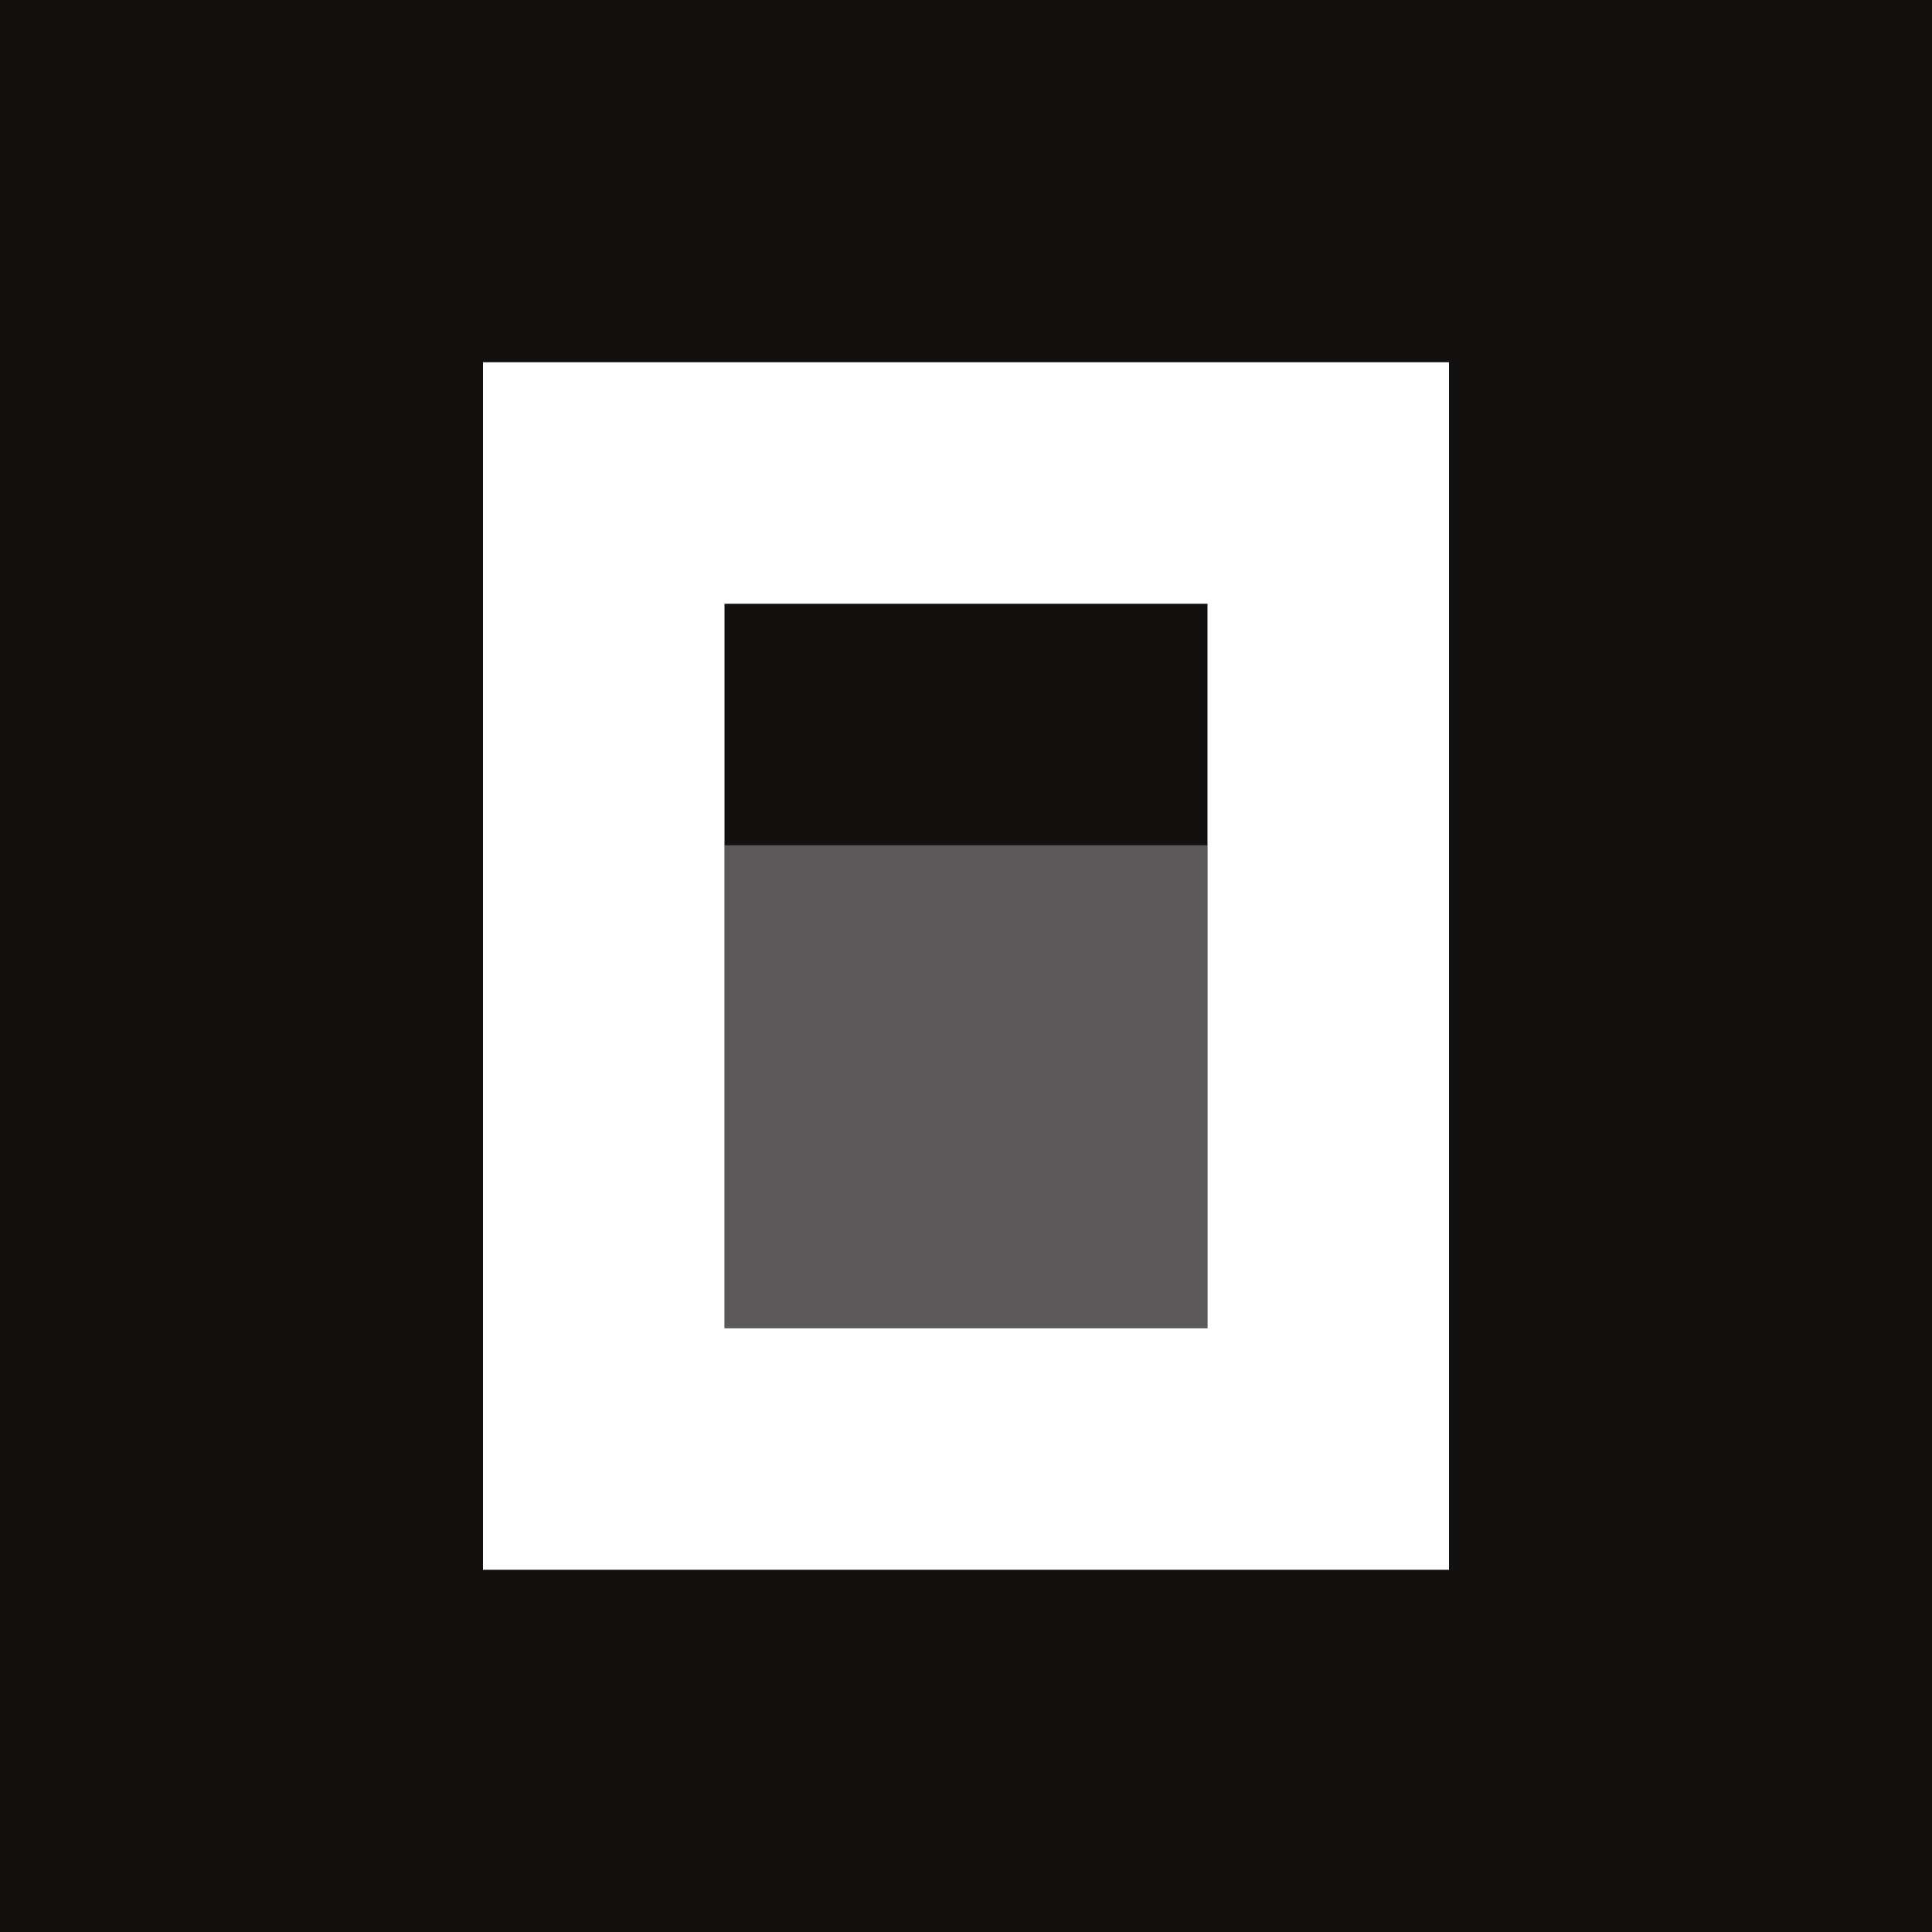
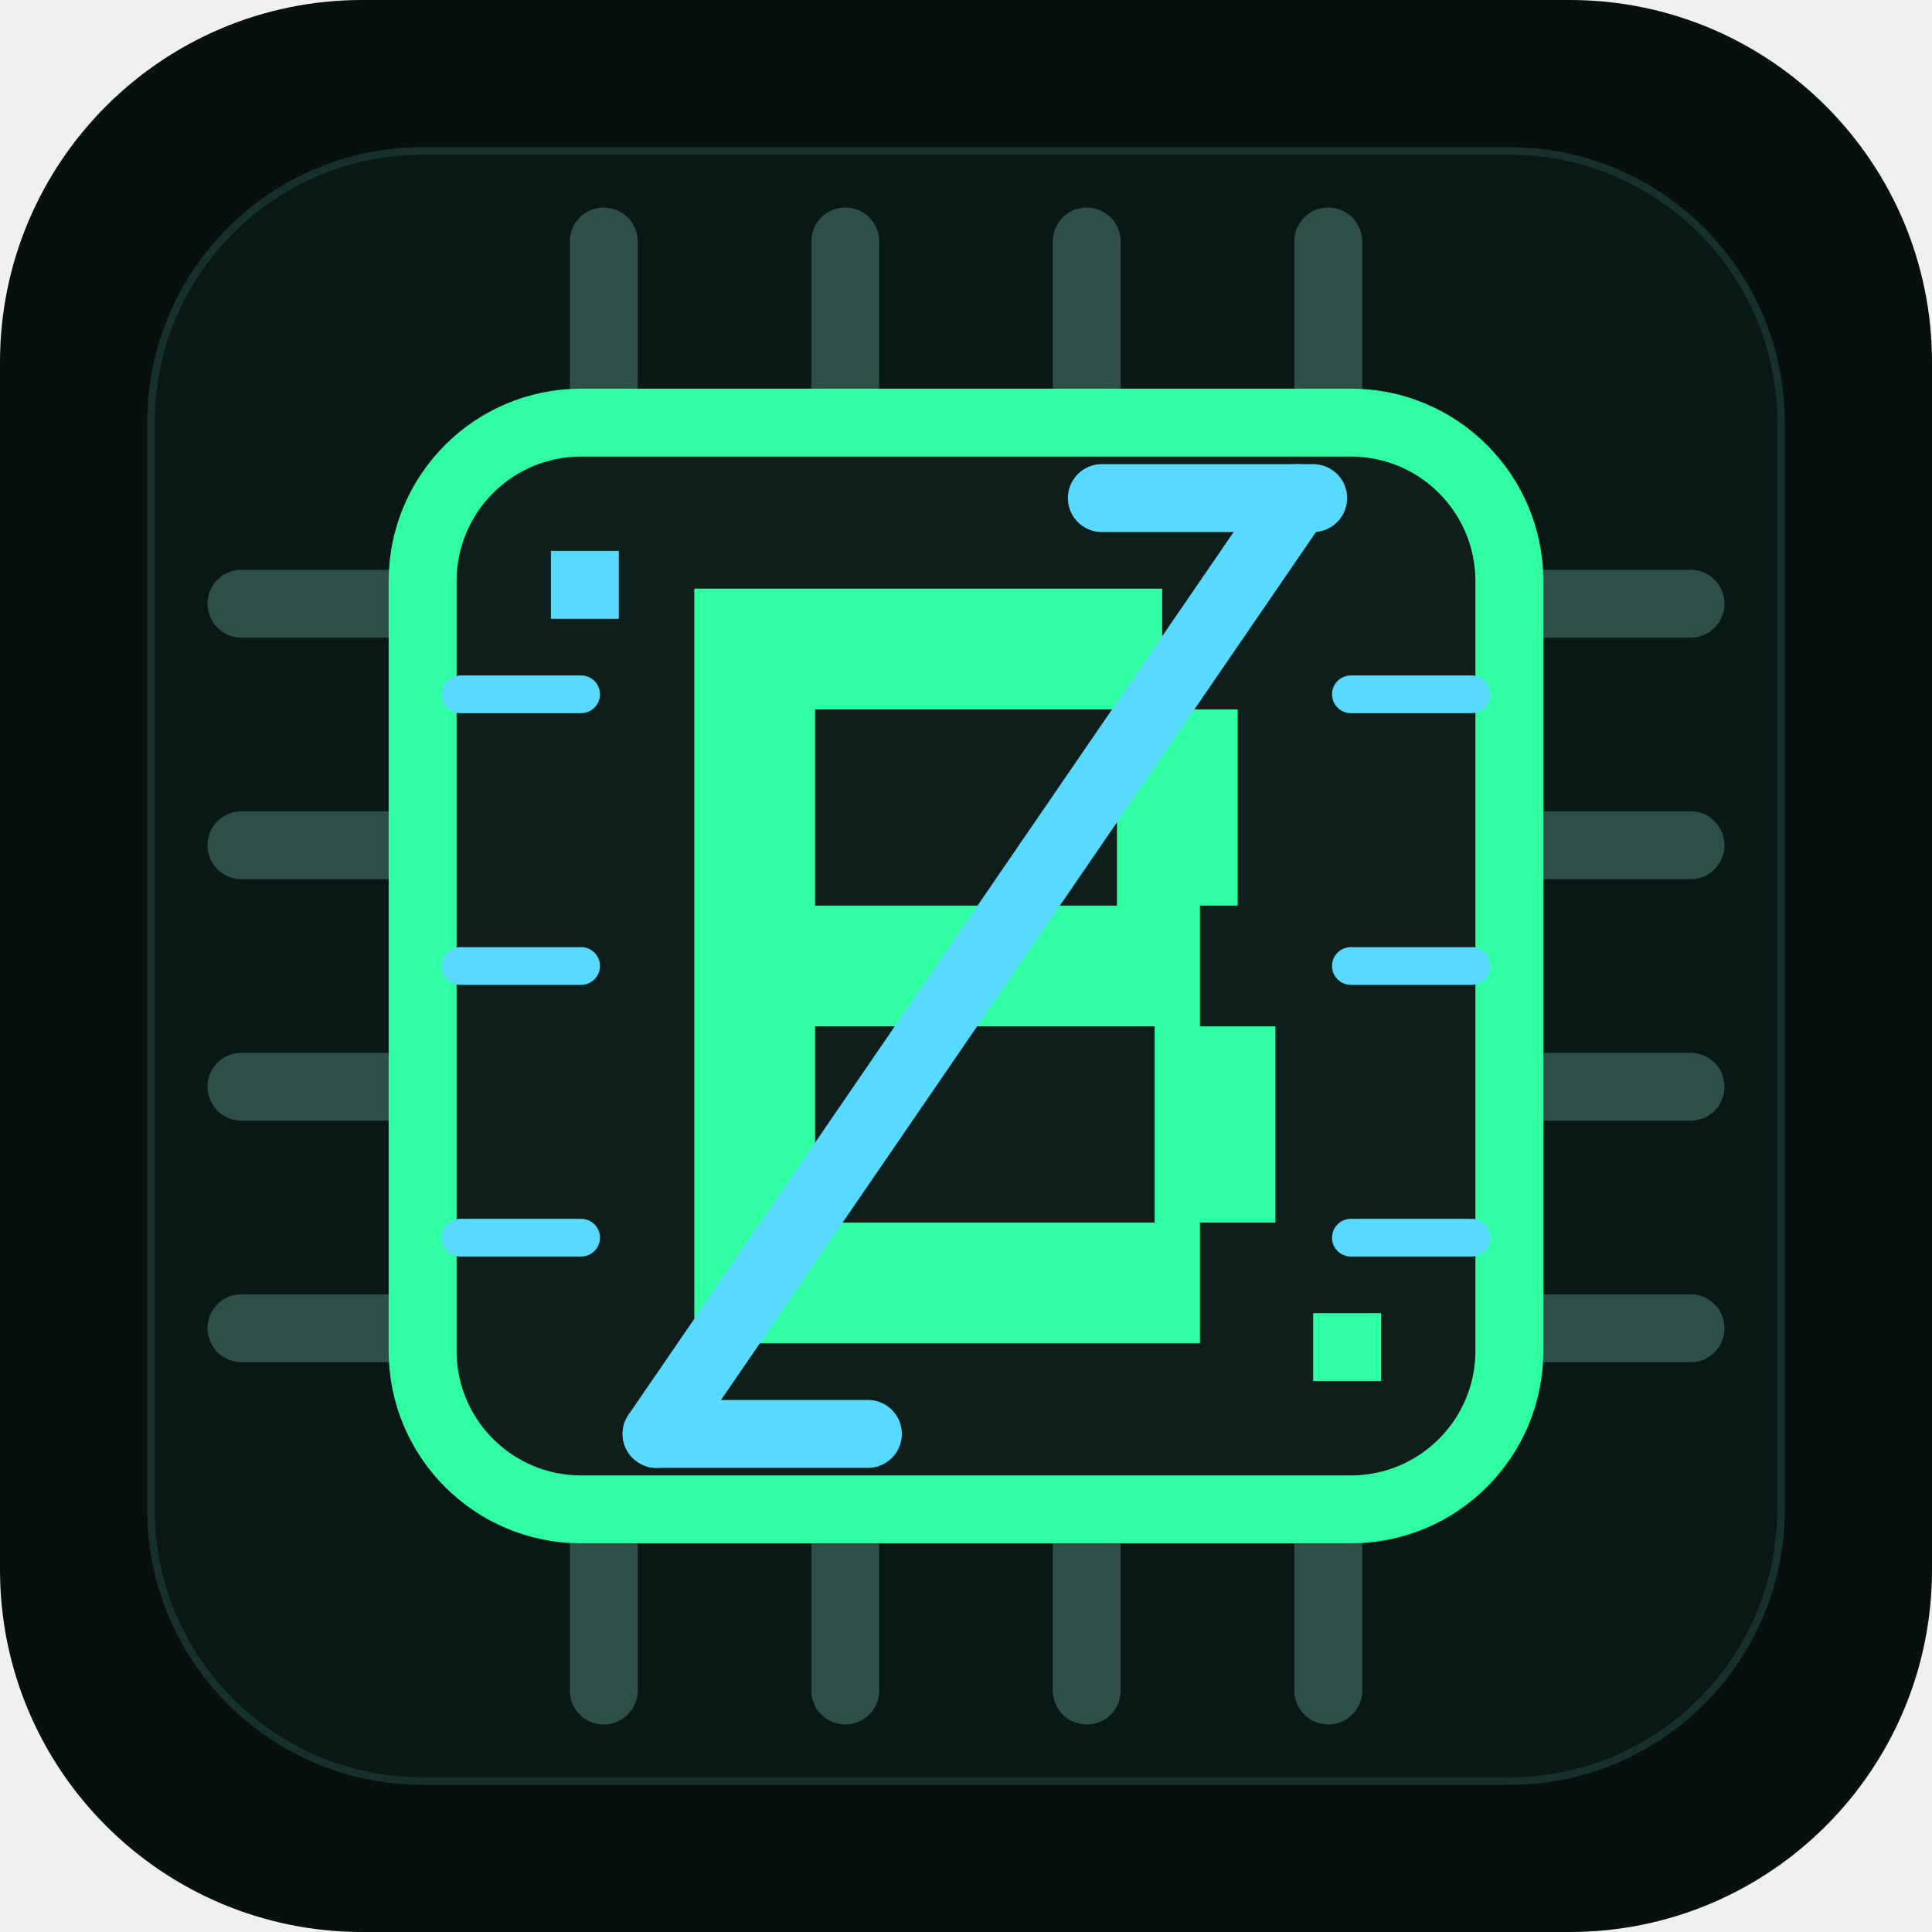
- <svg xmlns="http://www.w3.org/2000/svg" version="1.1" width="512" height="512">
-   <svg width="512" height="512" viewBox="0 0 512 512" fill="none">
-     <rect width="512" height="512" fill="#131010" />
-     <path d="M320 224V352H192V224H320Z" fill="#5A5858" />
-     <path fill-rule="evenodd" clip-rule="evenodd" d="M384 416H128V96H384V416ZM320 160H192V352H320V160Z" fill="white" />
-   </svg>
-   <style>@media (prefers-color-scheme: light) { :root { filter: none; } }
- @media (prefers-color-scheme: dark) { :root { filter: none; } }
- </style>
+ <svg xmlns="http://www.w3.org/2000/svg" width="512" height="512" viewBox="0 0 512 512" fill="none">
+   <rect width="512" height="512" rx="96" fill="#06100F" />
+   <rect x="40" y="40" width="432" height="432" rx="72" fill="#081815" stroke="#16302B" stroke-width="2" />
+   <path d="M112 160H64M112 224H64M112 288H64M112 352H64M448 160H400M448 224H400M448 288H400M448 352H400M160 112V64M224 112V64M288 112V64M352 112V64M160 448V400M224 448V400M288 448V400M352 448V400" stroke="#2D4F48" stroke-width="18" stroke-linecap="round" />
+   <rect x="112" y="112" width="288" height="288" rx="42" fill="#0D1E1B" stroke="#2FFFA2" stroke-width="18" />
+   <path d="M154 184H122M154 256H122M154 328H122M390 184H358M390 256H358M390 328H358" stroke="#58D9FF" stroke-width="10" stroke-linecap="round" />
+   <path d="M184 156H216V356H184V156ZM216 156H308V188H216V156ZM216 240H318V272H216V240ZM216 324H318V356H216V324ZM296 188H328V240H296V188ZM306 272H338V324H306V272Z" fill="#2FFFA2" />
+   <path d="M344 132L174 380" stroke="#58D9FF" stroke-width="18" stroke-linecap="round" />
+   <path d="M348 132H292M174 380H230" stroke="#58D9FF" stroke-width="18" stroke-linecap="round" />
+   <rect x="146" y="146" width="18" height="18" fill="#58D9FF" />
+   <rect x="348" y="348" width="18" height="18" fill="#2FFFA2" />
</svg>
